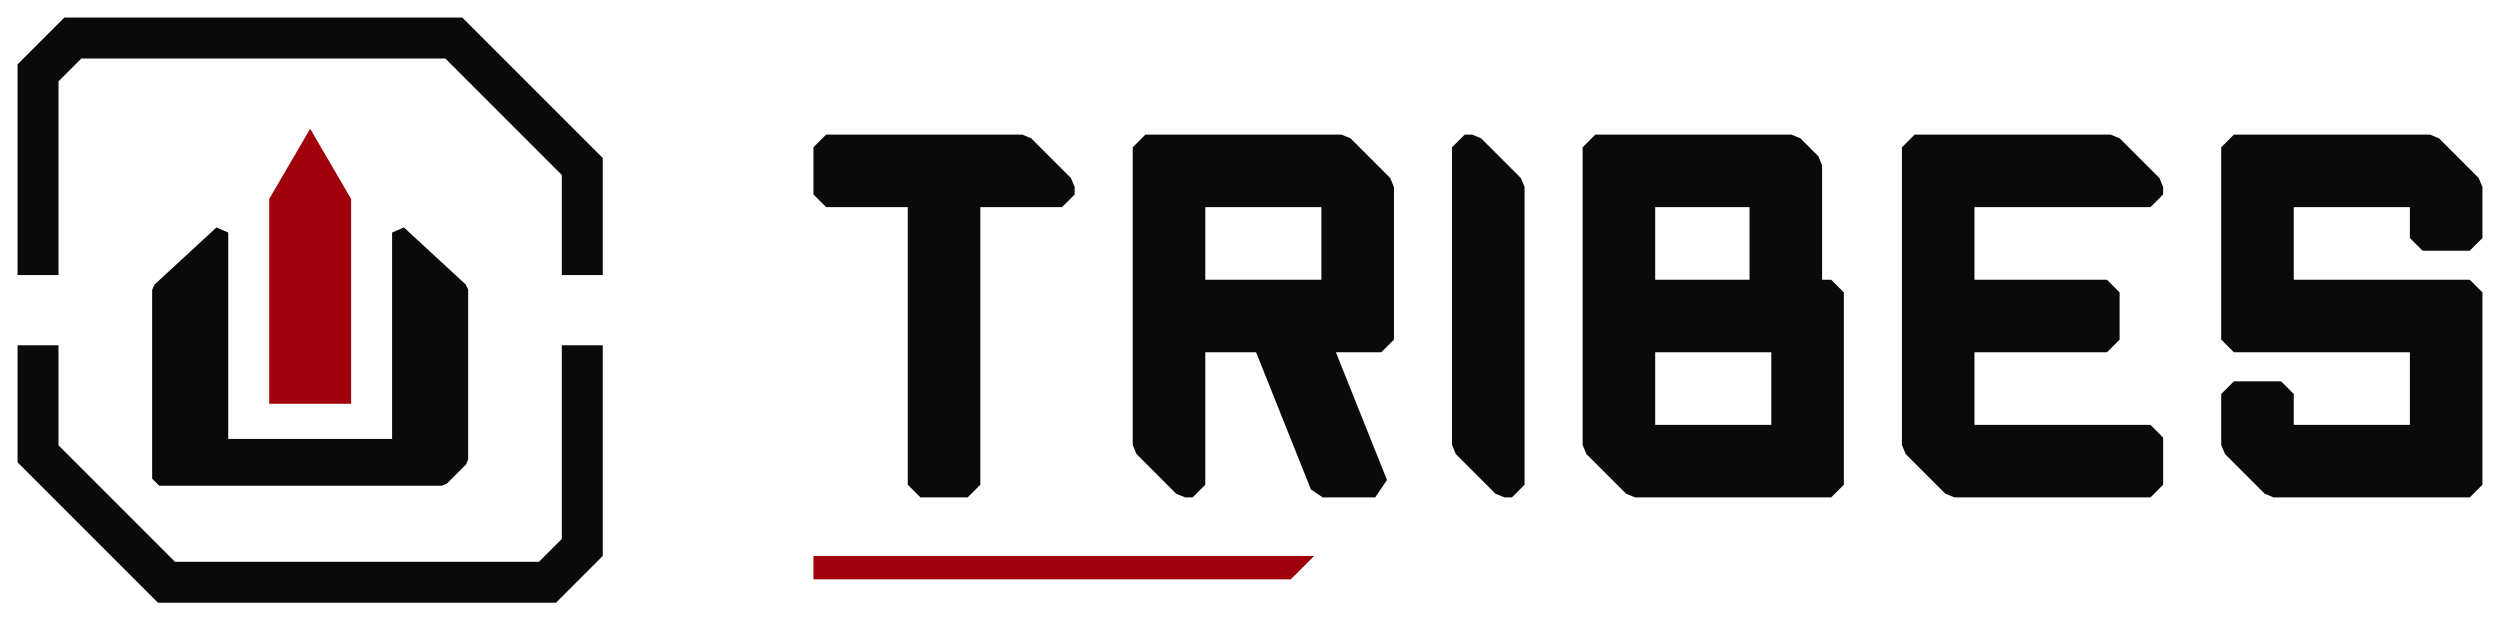
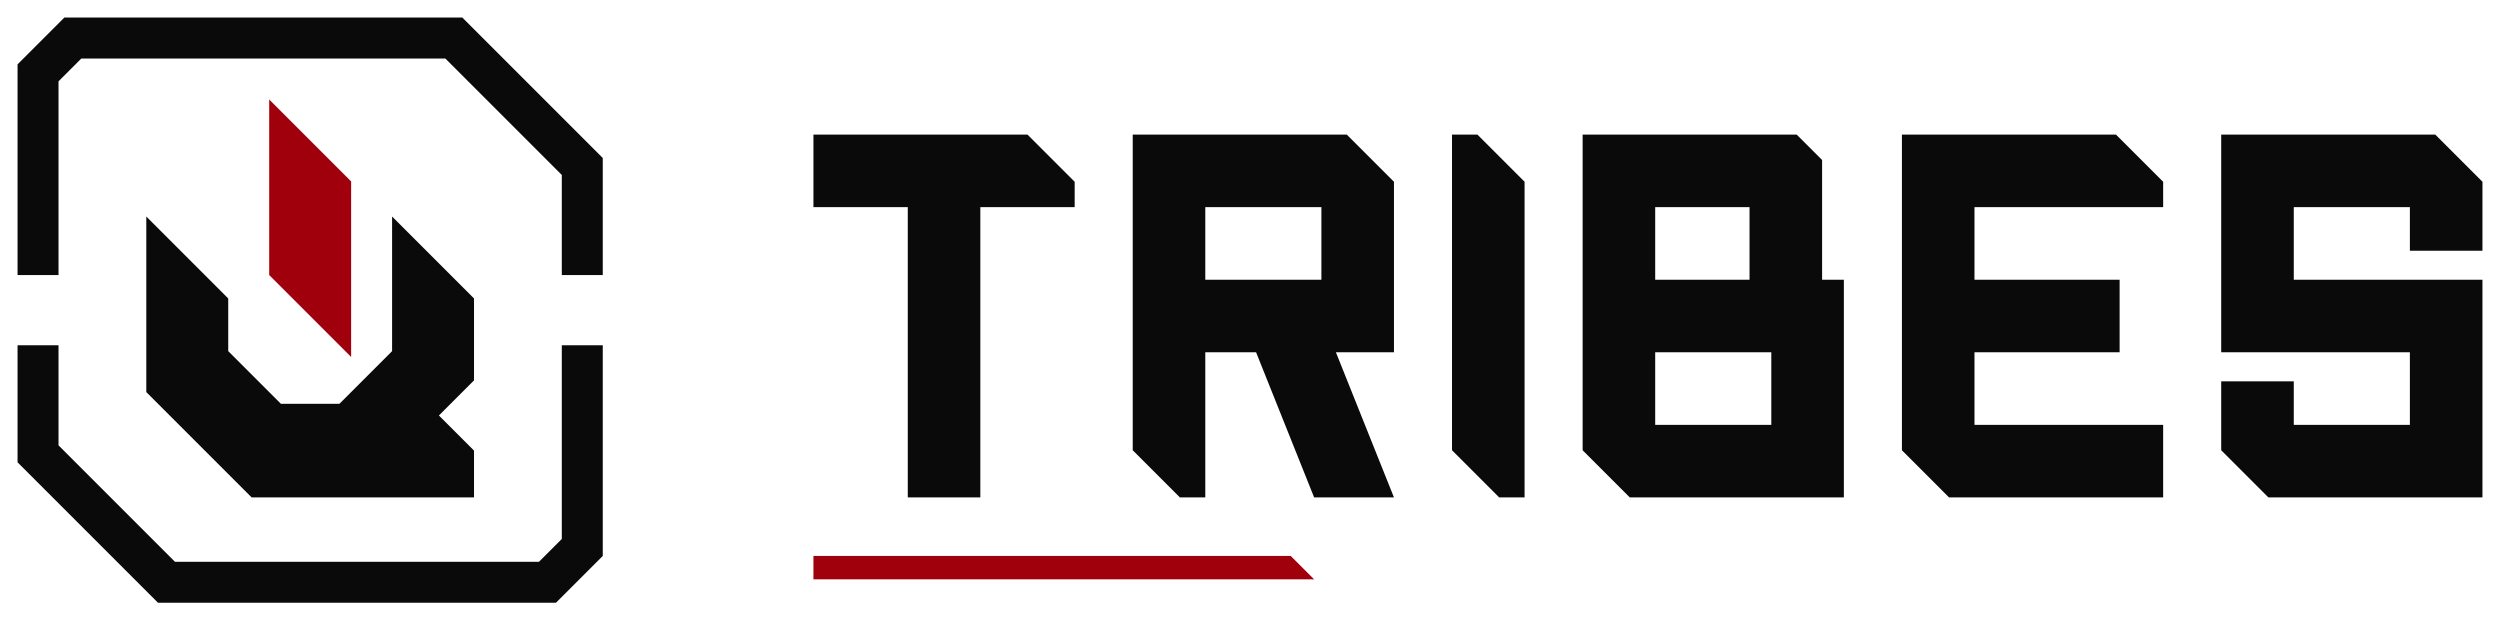
<svg xmlns="http://www.w3.org/2000/svg" viewBox="0 0 427.2 106">
-   <path fill="#0A0A0B" fill-rule="evenodd" d="M10.00 13.90 L13.90 10.00 L76.10 10.00 L96.00 29.90 L96.00 47.00 L103.00 47.00 L103.00 27.00 L79.00 3.00 L11.00 3.00 L3.00 11.00 L3.00 47.00 L10.00 47.00 Z M26.39 48.64 L26.00 49.53 L26.00 81.80 L27.20 83.00 L75.50 83.00 L76.35 82.65 L79.65 79.35 L80.00 78.50 L80.00 49.53 L79.61 48.64 L69.01 38.86 L67.00 39.74 L67.00 75.00 L39.00 75.00 L39.00 39.74 L36.99 38.86 Z M29.90 96.00 L10.00 76.10 L10.00 59.00 L3.00 59.00 L3.00 79.00 L27.00 103.00 L95.00 103.00 L103.00 95.00 L103.00 59.00 L96.00 59.00 L96.00 92.10 L92.10 96.00 Z" />
-   <path fill="#A0000C" fill-rule="evenodd" d="M46.00 34.00 L53.00 22.00 L60.00 34.00 L60.00 69.00 L46.00 69.00 Z" />
-   <path fill="#0A0A0B" fill-rule="evenodd" d="M141.17 23.00 L139.00 25.17 L139.00 33.23 L141.17 35.40 L155.12 35.40 L155.12 82.83 L157.29 85.00 L165.35 85.00 L167.52 82.83 L167.52 35.40 L181.47 35.40 L183.64 33.23 L183.64 31.96 L183.00 30.42 L176.22 23.64 L174.68 23.00 Z M214.64 60.20 L224.01 83.64 L226.03 85.00 L234.99 85.00 L237.01 82.02 L228.28 60.20 L236.03 60.20 L238.20 58.03 L238.20 31.96 L237.56 30.42 L230.78 23.64 L229.24 23.00 L195.73 23.00 L193.56 25.17 L193.56 76.04 L194.20 77.58 L200.98 84.36 L202.52 85.00 L203.79 85.00 L205.96 82.83 L205.96 60.20 Z M205.96 35.40 L225.80 35.40 L225.80 47.80 L205.96 47.80 Z M257.08 85.00 L258.35 85.00 L260.52 82.83 L260.52 31.96 L259.88 30.42 L253.10 23.64 L251.56 23.00 L250.29 23.00 L248.12 25.17 L248.12 76.04 L248.76 77.58 L255.54 84.36 Z M277.86 84.36 L279.40 85.00 L312.91 85.00 L315.08 82.83 L315.08 49.97 L312.91 47.80 L311.36 47.80 L311.36 28.24 L310.72 26.70 L307.66 23.64 L306.12 23.00 L272.61 23.00 L270.44 25.17 L270.44 76.04 L271.08 77.58 Z M302.68 72.60 L282.84 72.60 L282.84 60.20 L302.68 60.20 Z M282.84 47.80 L282.84 35.40 L298.96 35.40 L298.96 47.80 Z M325.64 77.58 L332.42 84.36 L333.96 85.00 L367.47 85.00 L369.64 82.83 L369.64 74.77 L367.47 72.60 L337.40 72.60 L337.40 60.20 L360.03 60.20 L362.20 58.03 L362.20 49.97 L360.03 47.80 L337.40 47.80 L337.40 35.40 L367.47 35.40 L369.64 33.23 L369.64 31.96 L369.00 30.42 L362.22 23.64 L360.68 23.00 L327.17 23.00 L325.00 25.17 L325.00 76.04 Z M381.73 60.20 L411.80 60.20 L411.80 72.60 L391.96 72.60 L391.96 67.33 L389.79 65.16 L381.73 65.16 L379.56 67.33 L379.56 76.04 L380.20 77.58 L386.98 84.36 L388.52 85.00 L422.03 85.00 L424.20 82.83 L424.20 49.97 L422.03 47.80 L391.96 47.80 L391.96 35.40 L411.80 35.40 L411.80 40.67 L413.97 42.84 L422.03 42.84 L424.20 40.67 L424.20 31.96 L423.56 30.42 L416.78 23.64 L415.24 23.00 L381.73 23.00 L379.56 25.17 L379.56 58.03 Z" />
-   <path fill="#A0000C" fill-rule="evenodd" d="M139.00 95.00 L224.56 95.00 L220.56 99.00 L139.00 99.00 Z" />
+   <path fill="#0A0A0B" fill-rule="evenodd" d="M10.00 13.90 L13.90 10.00 L76.10 10.00 L96.00 29.90 L96.00 47.00 L103.00 47.00 L103.00 27.00 L79.00 3.00 L11.00 3.00 L3.00 11.00 L3.00 47.00 L10.00 47.00 Z M43.00 85.00 L81.00 85.00 L81.00 77.00 L75.00 71.00 L81.00 65.00 L81.00 51.00 L67.00 37.00 L67.00 60.00 L58.00 69.00 L48.00 69.00 L39.00 60.00 L39.00 51.00 L25.00 37.00 L25.00 67.00 Z M29.90 96.00 L10.00 76.10 L10.00 59.00 L3.00 59.00 L3.00 79.00 L27.00 103.00 L95.00 103.00 L103.00 95.00 L103.00 59.00 L96.00 59.00 L96.00 92.10 L92.10 96.00 Z" />
+   <path fill="#A0000C" fill-rule="evenodd" d="M46.00 17.00 L60.00 31.00 L60.00 61.00 L46.00 47.00 Z" />
+   <path fill="#0A0A0B" fill-rule="evenodd" d="M155.12 23.00 L139.00 23.00 L139.00 35.40 L155.12 35.40 L155.12 85.00 L167.52 85.00 L167.52 35.40 L183.64 35.40 L183.64 31.06 L175.58 23.00 L167.52 23.00 Z M224.56 85.00 L238.20 85.00 L228.28 60.20 L238.20 60.20 L238.20 31.06 L230.14 23.00 L205.96 23.00 L193.56 23.00 L193.56 60.20 L193.56 76.94 L201.62 85.00 L205.96 85.00 L205.96 60.20 L214.64 60.20 Z M205.96 35.40 L225.80 35.40 L225.80 47.80 L205.96 47.80 Z M260.52 31.06 L252.46 23.00 L248.12 23.00 L248.12 76.94 L256.18 85.00 L260.52 85.00 Z M315.08 85.00 L315.08 47.80 L311.36 47.80 L311.36 27.34 L307.02 23.00 L270.44 23.00 L270.44 47.80 L270.44 60.20 L270.44 76.94 L278.50 85.00 Z M282.84 47.80 L282.84 35.40 L298.96 35.40 L298.96 47.80 Z M302.68 72.60 L282.84 72.60 L282.84 60.20 L302.68 60.20 Z M325.00 60.20 L325.00 72.60 L325.00 76.94 L333.06 85.00 L337.40 85.00 L369.64 85.00 L369.64 72.60 L337.40 72.60 L337.40 60.20 L362.20 60.20 L362.20 47.80 L337.40 47.80 L337.40 35.40 L369.64 35.40 L369.64 31.06 L361.58 23.00 L337.40 23.00 L325.00 23.00 L325.00 35.40 L325.00 47.80 Z M379.56 60.20 L391.96 60.20 L411.80 60.20 L411.80 72.60 L391.96 72.60 L391.96 65.16 L379.56 65.16 L379.56 72.60 L379.56 76.94 L387.62 85.00 L391.96 85.00 L411.80 85.00 L424.20 85.00 L424.20 72.60 L424.20 60.20 L424.20 47.80 L411.80 47.80 L391.96 47.80 L391.96 35.40 L411.80 35.40 L411.80 42.84 L424.20 42.84 L424.20 35.40 L424.20 31.06 L416.14 23.00 L411.80 23.00 L391.96 23.00 L379.56 23.00 L379.56 35.40 L379.56 47.80 Z" />
+   <path fill="#A0000C" fill-rule="evenodd" d="M139.00 95.00 L220.56 95.00 L224.56 99.00 L139.00 99.00 Z" />
</svg>
